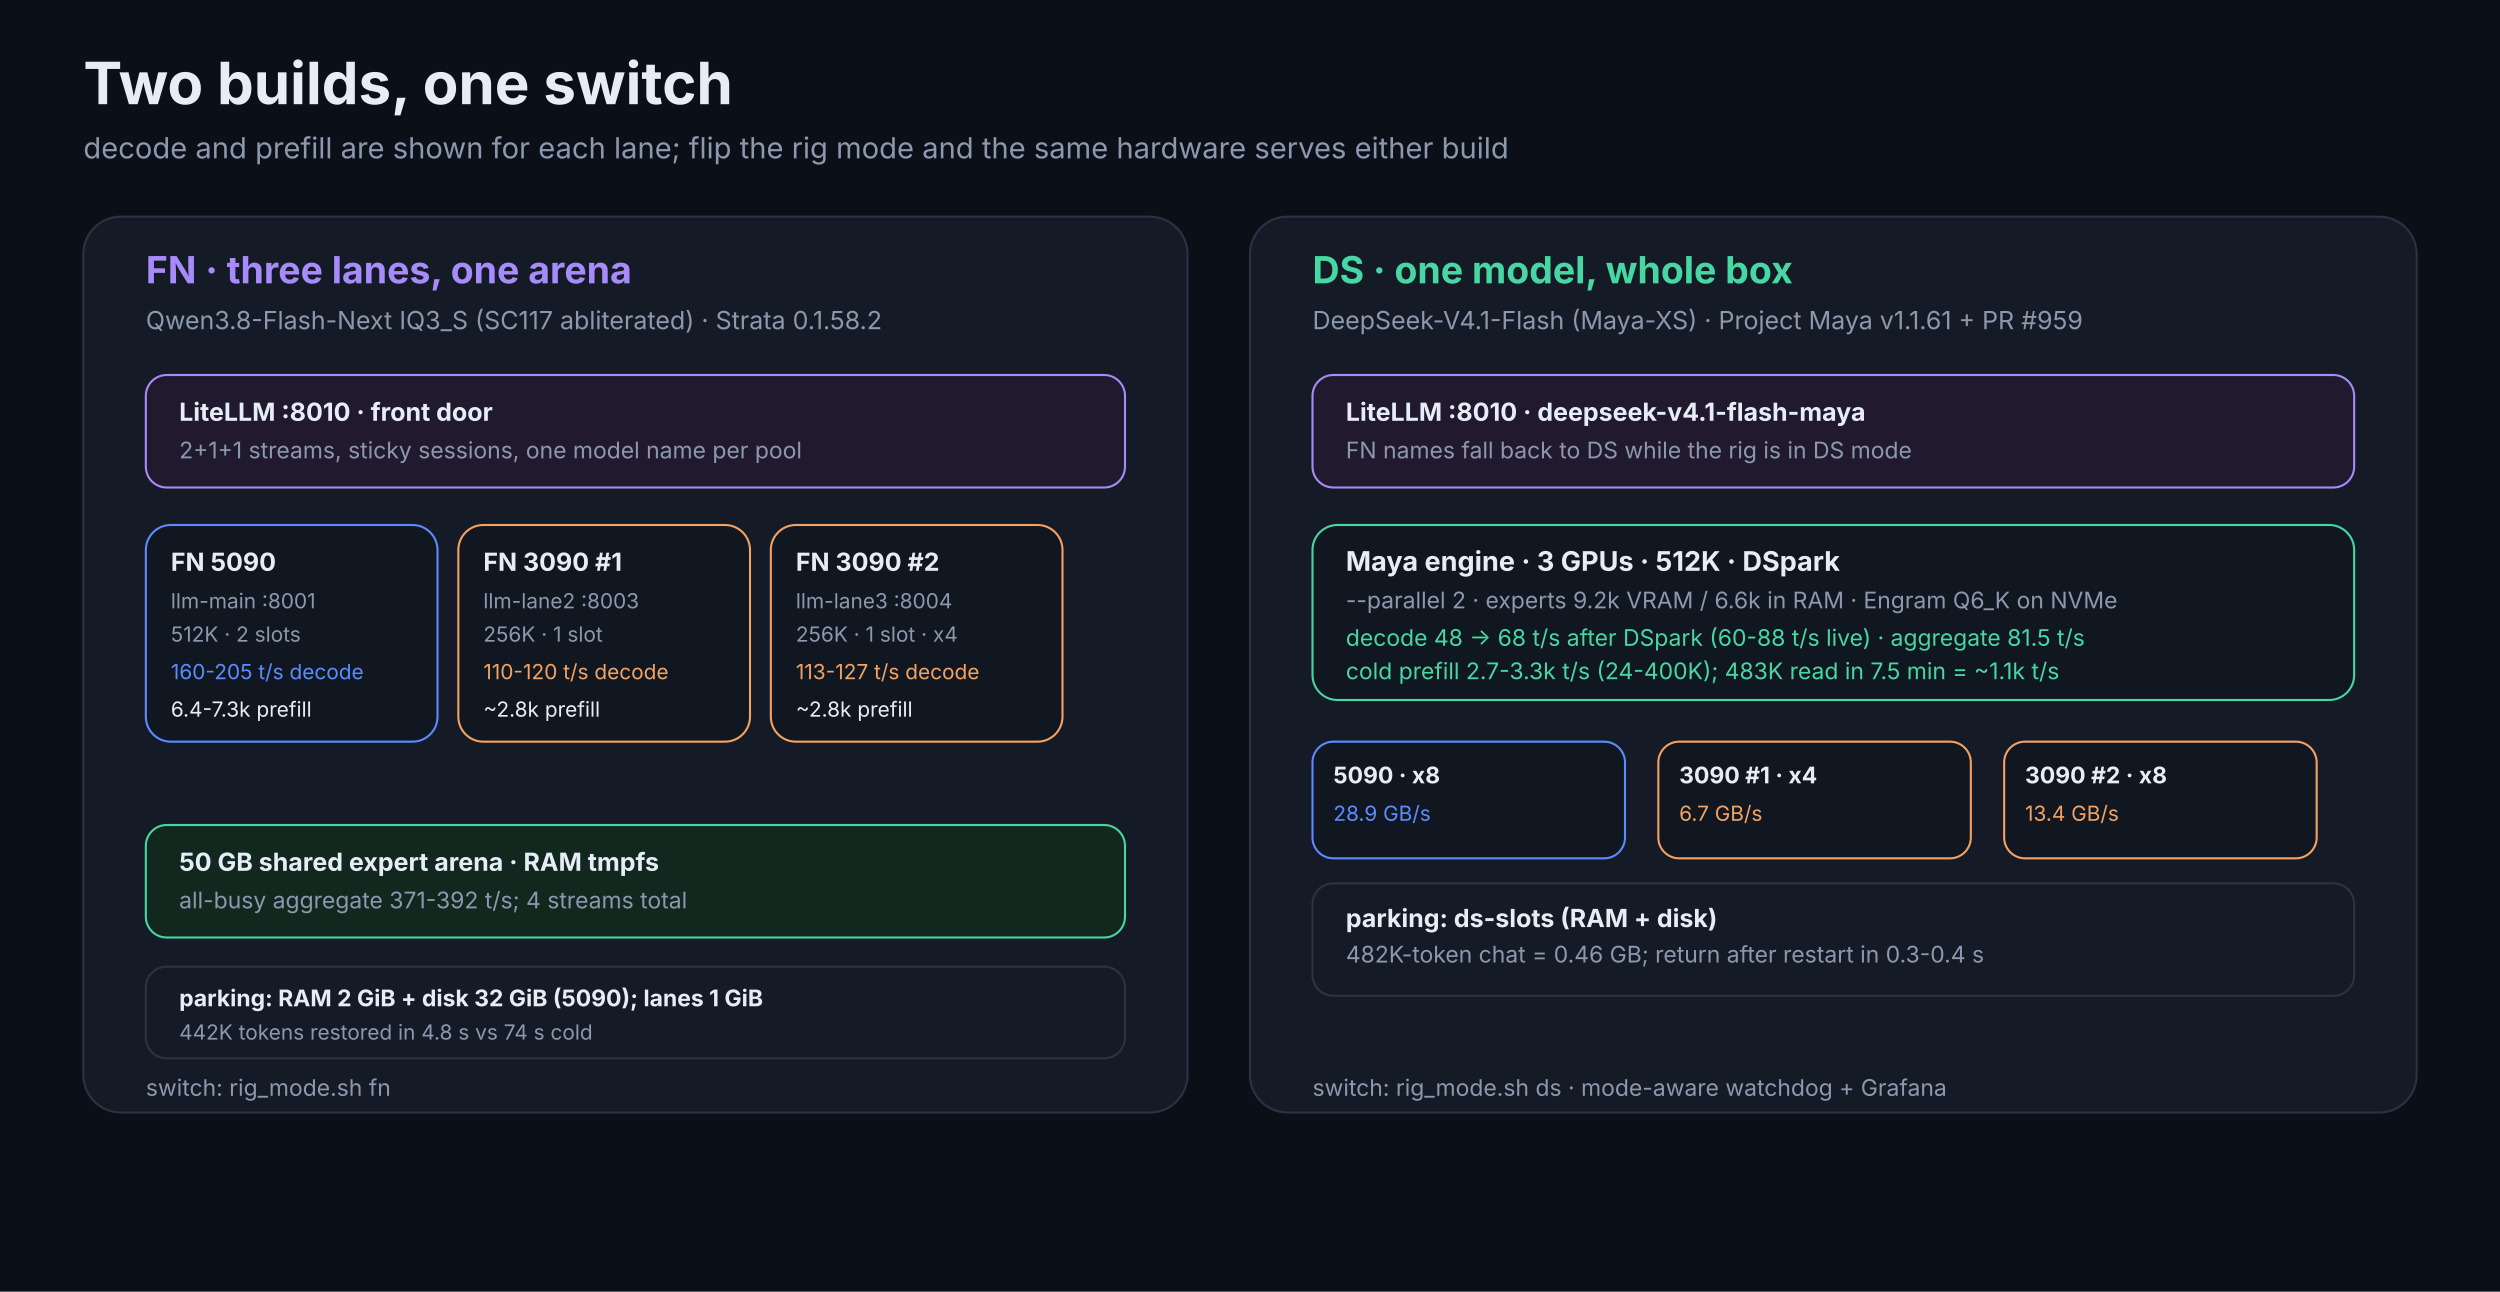
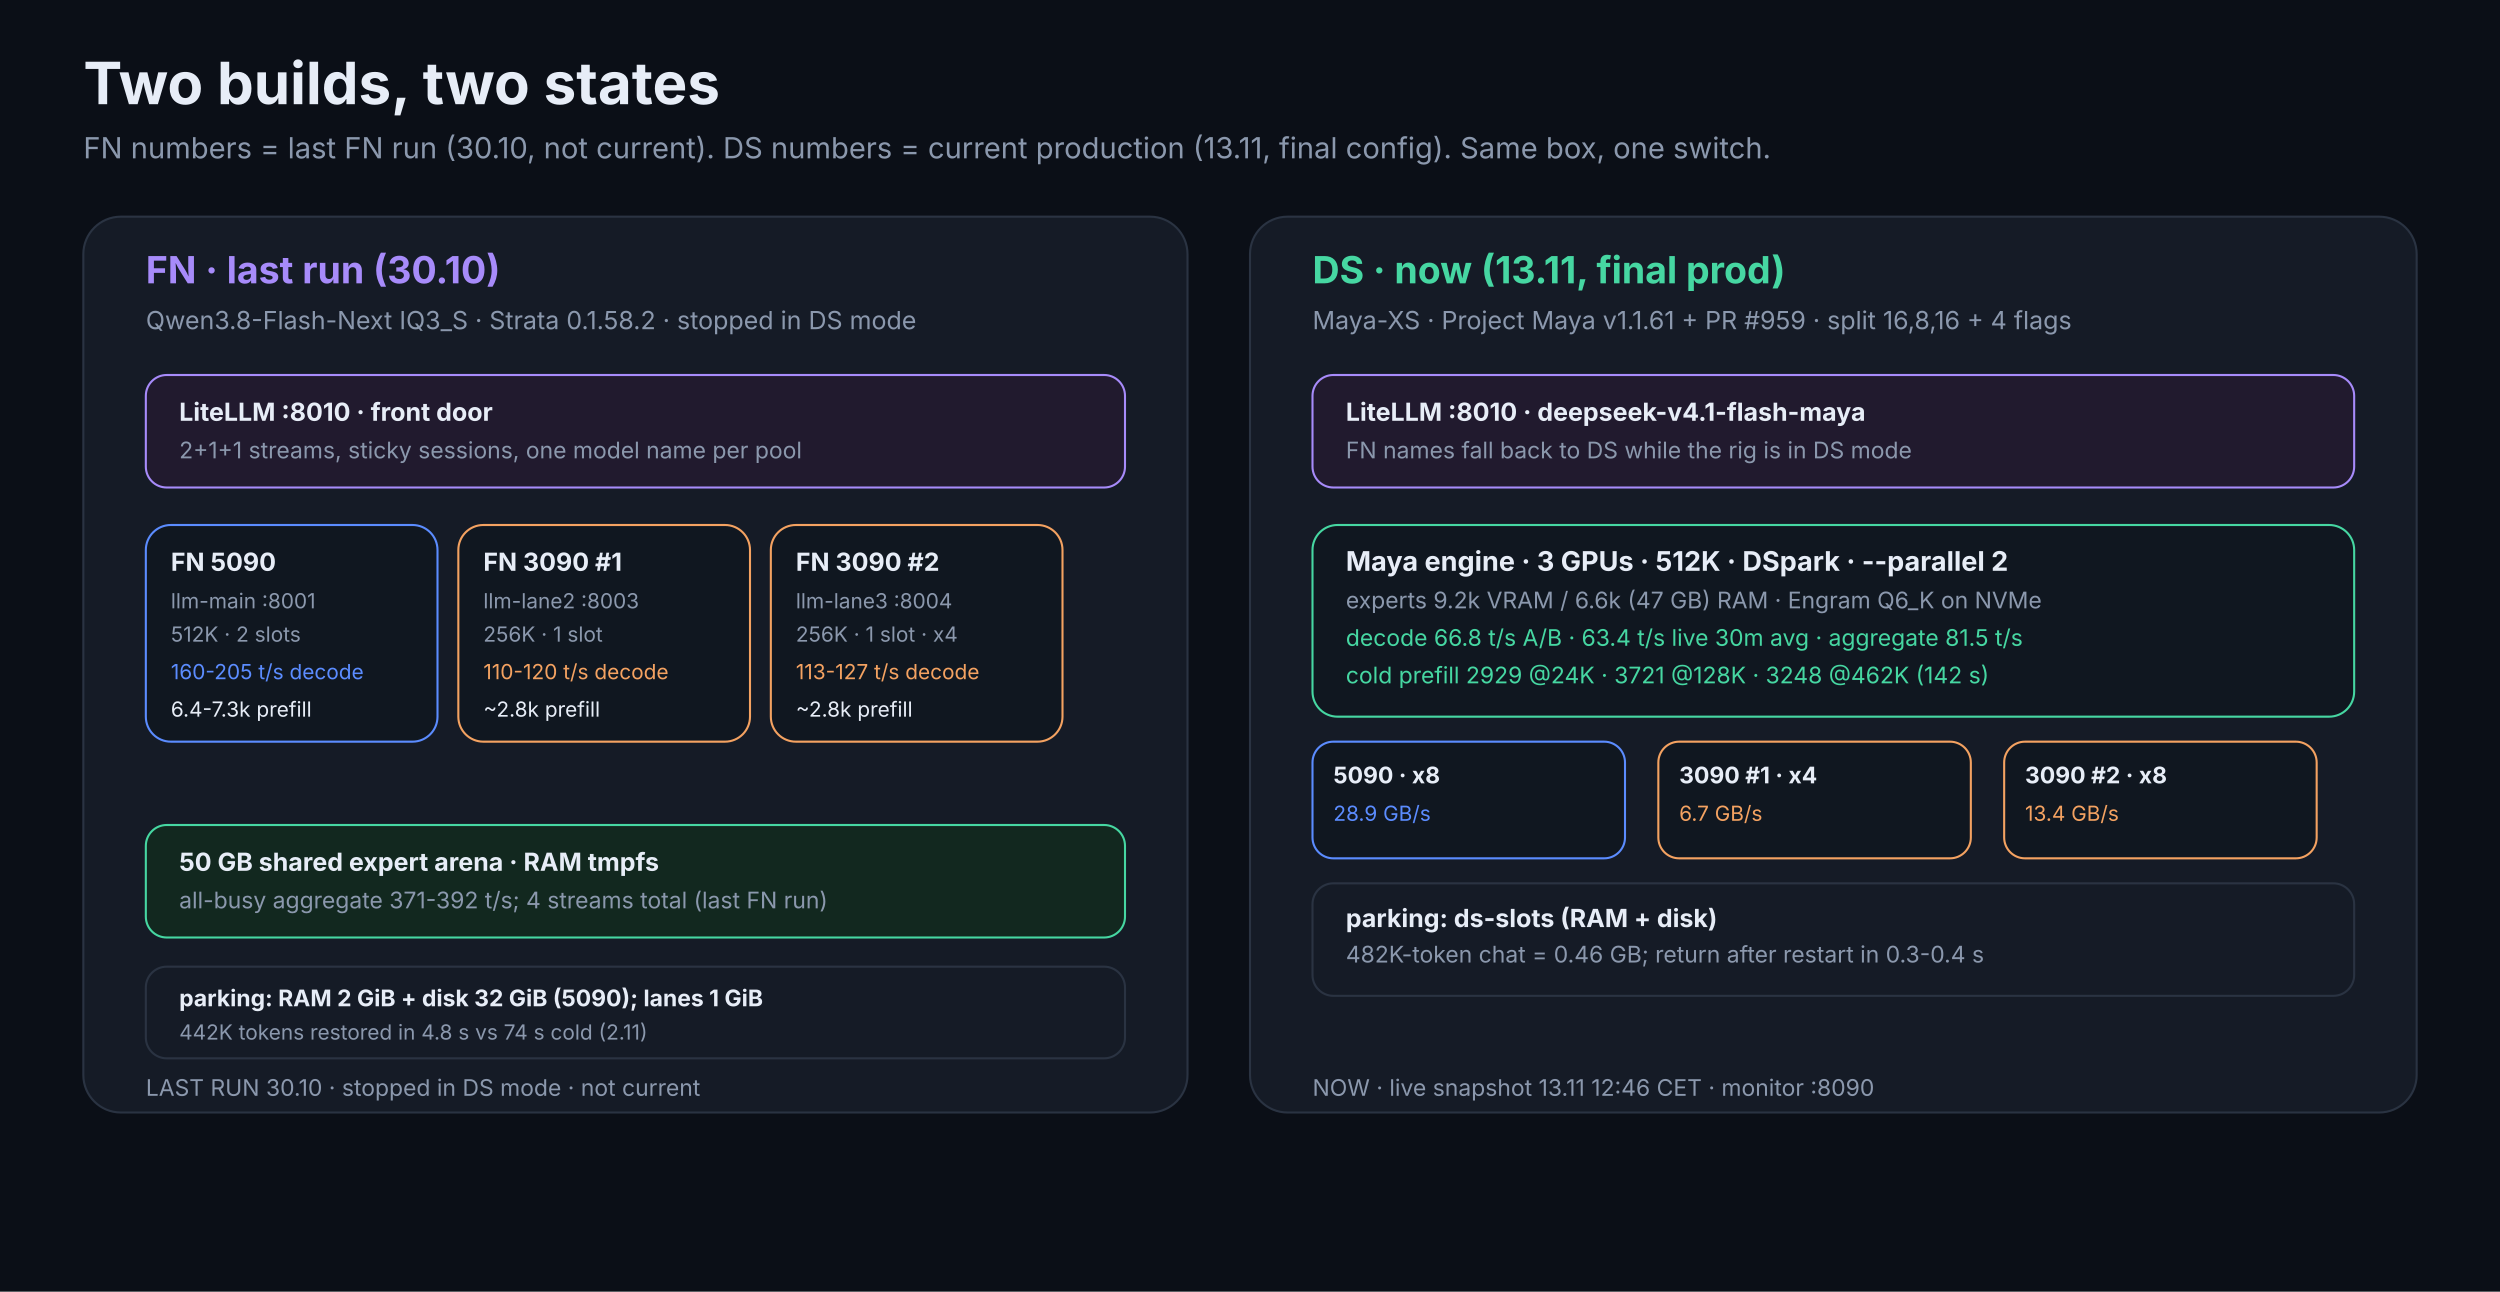
<svg xmlns="http://www.w3.org/2000/svg" viewBox="0 0 1200 620" width="1200" height="620" font-family="Inter, system-ui, -apple-system, Segoe UI, sans-serif">
  <rect width="100%" height="100%" fill="#0b0f17" />
-   <text x="40" y="50" fill="#e7edf7" font-size="28" font-weight="700">Two builds, one switch</text>
-   <text x="40" y="76" fill="#8b98ad" font-size="14">decode and prefill are shown for each lane; flip the rig mode and the same hardware serves either build</text>
+   <text x="40" y="50" fill="#e7edf7" font-size="28" font-weight="700">Two builds, two states</text>
+   <text x="40" y="76" fill="#8b98ad" font-size="14">FN numbers = last FN run (30.10, not current). DS numbers = current production (13.11, final config). Same box, one switch.</text>
  <rect x="40" y="104" width="530" height="430" rx="18" fill="#151b26" stroke="#2a3342" />
-   <text x="70" y="136" fill="#a78bfa" font-size="18" font-weight="700">FN · three lanes, one arena</text>
-   <text x="70" y="158" fill="#8b98ad" font-size="12">Qwen3.8-Flash-Next IQ3_S (SC117 abliterated) · Strata 0.1.58.2</text>
+   <text x="70" y="136" fill="#a78bfa" font-size="18" font-weight="700">FN · last run (30.10)</text>
+   <text x="70" y="158" fill="#8b98ad" font-size="12">Qwen3.8-Flash-Next IQ3_S · Strata 0.1.58.2 · stopped in DS mode</text>
  <rect x="70" y="180" width="470" height="54" rx="10" fill="#211a2e" stroke="#a78bfa" />
  <text x="86" y="202" fill="#e7edf7" font-size="12" font-weight="700">LiteLLM :8010 · front door</text>
  <text x="86" y="220" fill="#8b98ad" font-size="11">2+1+1 streams, sticky sessions, one model name per pool</text>
  <rect x="70" y="252" width="140" height="104" rx="12" fill="#101720" stroke="#5b8cff" />
  <text x="82" y="274" fill="#e7edf7" font-size="12" font-weight="700">FN 5090</text>
  <text x="82" y="292" fill="#8b98ad" font-size="10">llm-main :8001</text>
  <text x="82" y="308" fill="#8b98ad" font-size="10">512K · 2 slots</text>
  <text x="82" y="326" fill="#5b8cff" font-size="10">160-205 t/s decode</text>
  <text x="82" y="344" fill="#e7edf7" font-size="10">6.4-7.3k prefill</text>
  <rect x="220" y="252" width="140" height="104" rx="12" fill="#101720" stroke="#f4a261" />
  <text x="232" y="274" fill="#e7edf7" font-size="12" font-weight="700">FN 3090 #1</text>
  <text x="232" y="292" fill="#8b98ad" font-size="10">llm-lane2 :8003</text>
  <text x="232" y="308" fill="#8b98ad" font-size="10">256K · 1 slot</text>
  <text x="232" y="326" fill="#f4a261" font-size="10">110-120 t/s decode</text>
  <text x="232" y="344" fill="#e7edf7" font-size="10">~2.8k prefill</text>
  <rect x="370" y="252" width="140" height="104" rx="12" fill="#101720" stroke="#f4a261" />
  <text x="382" y="274" fill="#e7edf7" font-size="12" font-weight="700">FN 3090 #2</text>
  <text x="382" y="292" fill="#8b98ad" font-size="10">llm-lane3 :8004</text>
  <text x="382" y="308" fill="#8b98ad" font-size="10">256K · 1 slot · x4</text>
  <text x="382" y="326" fill="#f4a261" font-size="10">113-127 t/s decode</text>
  <text x="382" y="344" fill="#e7edf7" font-size="10">~2.8k prefill</text>
  <rect x="70" y="396" width="470" height="54" rx="10" fill="#12281f" stroke="#46d7a2" />
  <text x="86" y="418" fill="#e7edf7" font-size="12" font-weight="700">50 GB shared expert arena · RAM tmpfs</text>
-   <text x="86" y="436" fill="#8b98ad" font-size="11">all-busy aggregate 371-392 t/s; 4 streams total</text>
+   <text x="86" y="436" fill="#8b98ad" font-size="11">all-busy aggregate 371-392 t/s; 4 streams total (last FN run)</text>
  <rect x="70" y="464" width="470" height="44" rx="10" fill="#151b26" stroke="#2a3342" />
  <text x="86" y="483" fill="#e7edf7" font-size="11" font-weight="700">parking: RAM 2 GiB + disk 32 GiB (5090); lanes 1 GiB</text>
-   <text x="86" y="499" fill="#8b98ad" font-size="10">442K tokens restored in 4.8 s vs 74 s cold</text>
-   <text x="70" y="526" fill="#8b98ad" font-size="11">switch: rig_mode.sh fn</text>
+   <text x="86" y="499" fill="#8b98ad" font-size="10">442K tokens restored in 4.8 s vs 74 s cold (2.11)</text>
+   <text x="70" y="526" fill="#8b98ad" font-size="11">LAST RUN 30.10 · stopped in DS mode · not current</text>
  <rect x="600" y="104" width="560" height="430" rx="18" fill="#151b26" stroke="#2a3342" />
-   <text x="630" y="136" fill="#46d7a2" font-size="18" font-weight="700">DS · one model, whole box</text>
-   <text x="630" y="158" fill="#8b98ad" font-size="12">DeepSeek-V4.1-Flash (Maya-XS) · Project Maya v1.1.61 + PR #959</text>
+   <text x="630" y="136" fill="#46d7a2" font-size="18" font-weight="700">DS · now (13.11, final prod)</text>
+   <text x="630" y="158" fill="#8b98ad" font-size="12">Maya-XS · Project Maya v1.1.61 + PR #959 · split 16,8,16 + 4 flags</text>
  <rect x="630" y="180" width="500" height="54" rx="10" fill="#211a2e" stroke="#a78bfa" />
  <text x="646" y="202" fill="#e7edf7" font-size="12" font-weight="700">LiteLLM :8010 · deepseek-v4.1-flash-maya</text>
  <text x="646" y="220" fill="#8b98ad" font-size="11">FN names fall back to DS while the rig is in DS mode</text>
-   <rect x="630" y="252" width="500" height="84" rx="12" fill="#101720" stroke="#46d7a2" />
-   <text x="646" y="274" fill="#e7edf7" font-size="13" font-weight="700">Maya engine · 3 GPUs · 512K · DSpark</text>
-   <text x="646" y="292" fill="#8b98ad" font-size="11">--parallel 2 · experts 9.2k VRAM / 6.6k in RAM · Engram Q6_K on NVMe</text>
-   <text x="646" y="310" fill="#46d7a2" font-size="11">decode 48 -&gt; 68 t/s after DSpark (60-88 t/s live) · aggregate 81.5 t/s</text>
-   <text x="646" y="326" fill="#46d7a2" font-size="11">cold prefill 2.7-3.3k t/s (24-400K); 483K read in 7.5 min = ~1.1k t/s</text>
+   <rect x="630" y="252" width="500" height="92" rx="12" fill="#101720" stroke="#46d7a2" />
+   <text x="646" y="274" fill="#e7edf7" font-size="13" font-weight="700">Maya engine · 3 GPUs · 512K · DSpark · --parallel 2</text>
+   <text x="646" y="292" fill="#8b98ad" font-size="11">experts 9.2k VRAM / 6.6k (47 GB) RAM · Engram Q6_K on NVMe</text>
+   <text x="646" y="310" fill="#46d7a2" font-size="11">decode 66.8 t/s A/B · 63.4 t/s live 30m avg · aggregate 81.5 t/s</text>
+   <text x="646" y="328" fill="#46d7a2" font-size="11">cold prefill 2929 @24K · 3721 @128K · 3248 @462K (142 s)</text>
  <rect x="630" y="356" width="150" height="56" rx="10" fill="#101720" stroke="#5b8cff" />
  <text x="640" y="376" fill="#e7edf7" font-size="11" font-weight="700">5090 · x8</text>
  <text x="640" y="394" fill="#5b8cff" font-size="10">28.9 GB/s</text>
  <rect x="796" y="356" width="150" height="56" rx="10" fill="#101720" stroke="#f4a261" />
  <text x="806" y="376" fill="#e7edf7" font-size="11" font-weight="700">3090 #1 · x4</text>
  <text x="806" y="394" fill="#f4a261" font-size="10">6.7 GB/s</text>
  <rect x="962" y="356" width="150" height="56" rx="10" fill="#101720" stroke="#f4a261" />
  <text x="972" y="376" fill="#e7edf7" font-size="11" font-weight="700">3090 #2 · x8</text>
  <text x="972" y="394" fill="#f4a261" font-size="10">13.4 GB/s</text>
  <rect x="630" y="424" width="500" height="54" rx="10" fill="#151b26" stroke="#2a3342" />
  <text x="646" y="445" fill="#e7edf7" font-size="12" font-weight="700">parking: ds-slots (RAM + disk)</text>
  <text x="646" y="462" fill="#8b98ad" font-size="11">482K-token chat = 0.46 GB; return after restart in 0.3-0.4 s</text>
-   <text x="630" y="526" fill="#8b98ad" font-size="11">switch: rig_mode.sh ds · mode-aware watchdog + Grafana</text>
+   <text x="630" y="526" fill="#8b98ad" font-size="11">NOW · live snapshot 13.11 12:46 CET · monitor :8090</text>
</svg>
